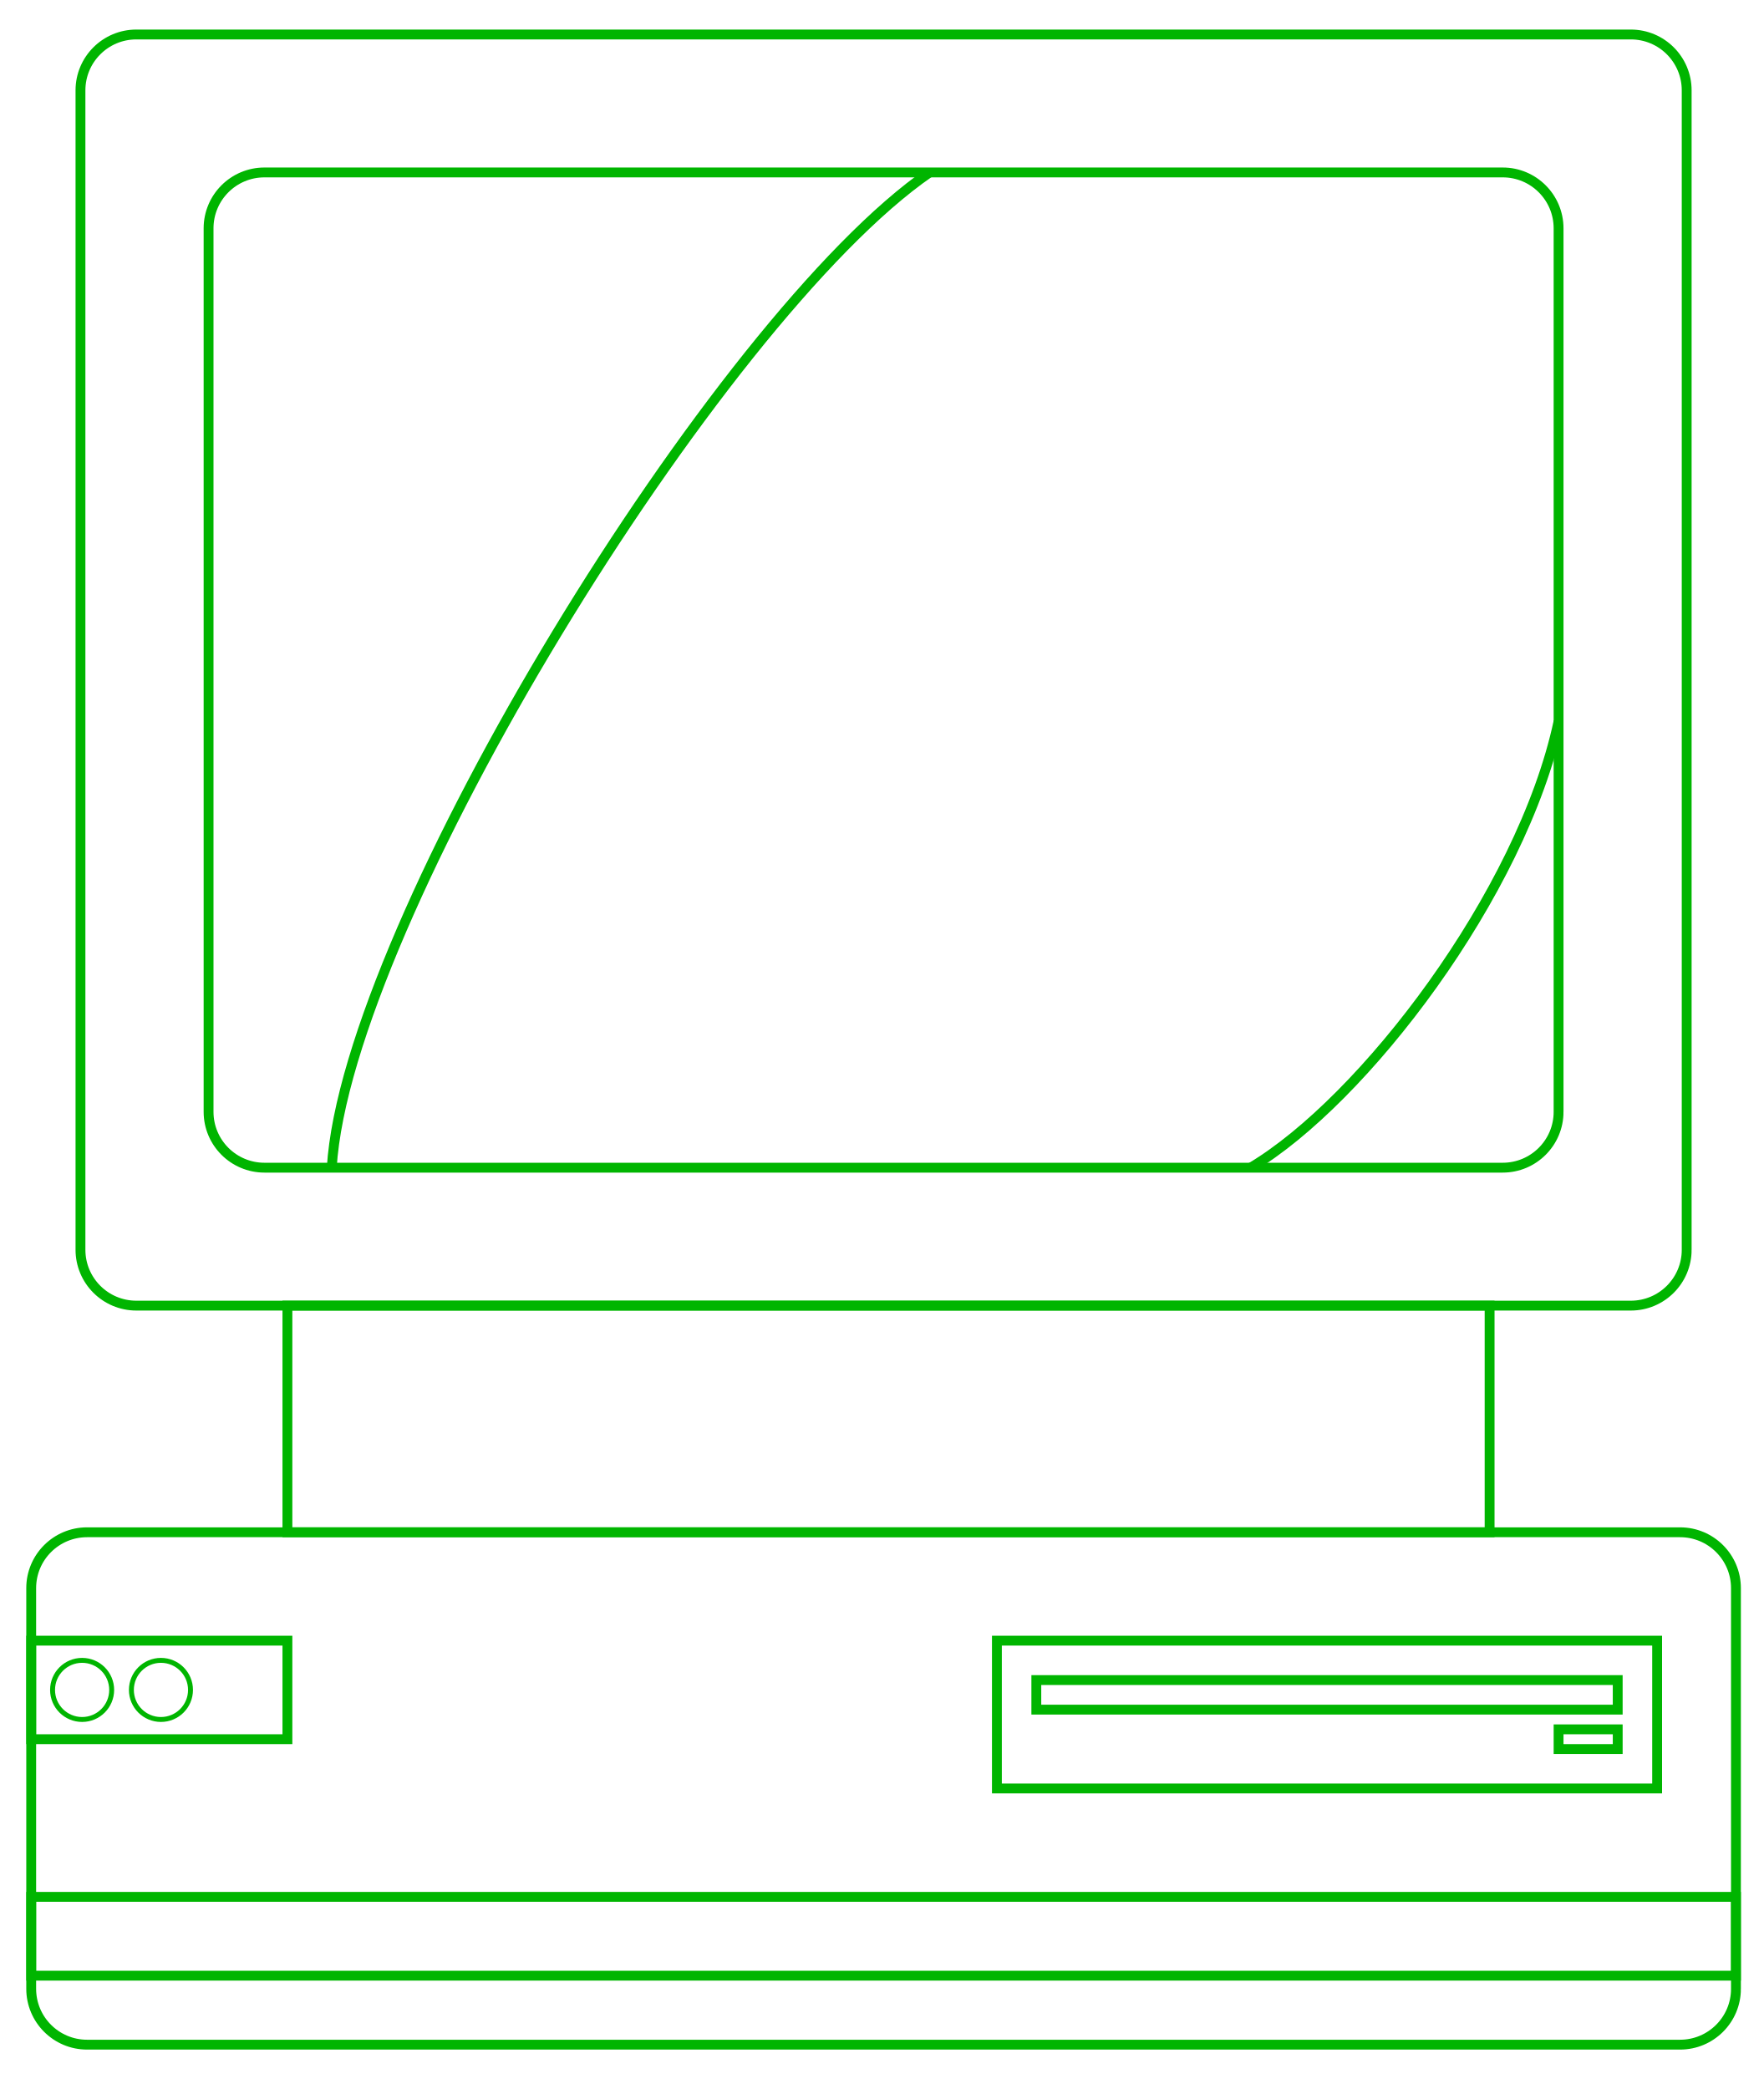
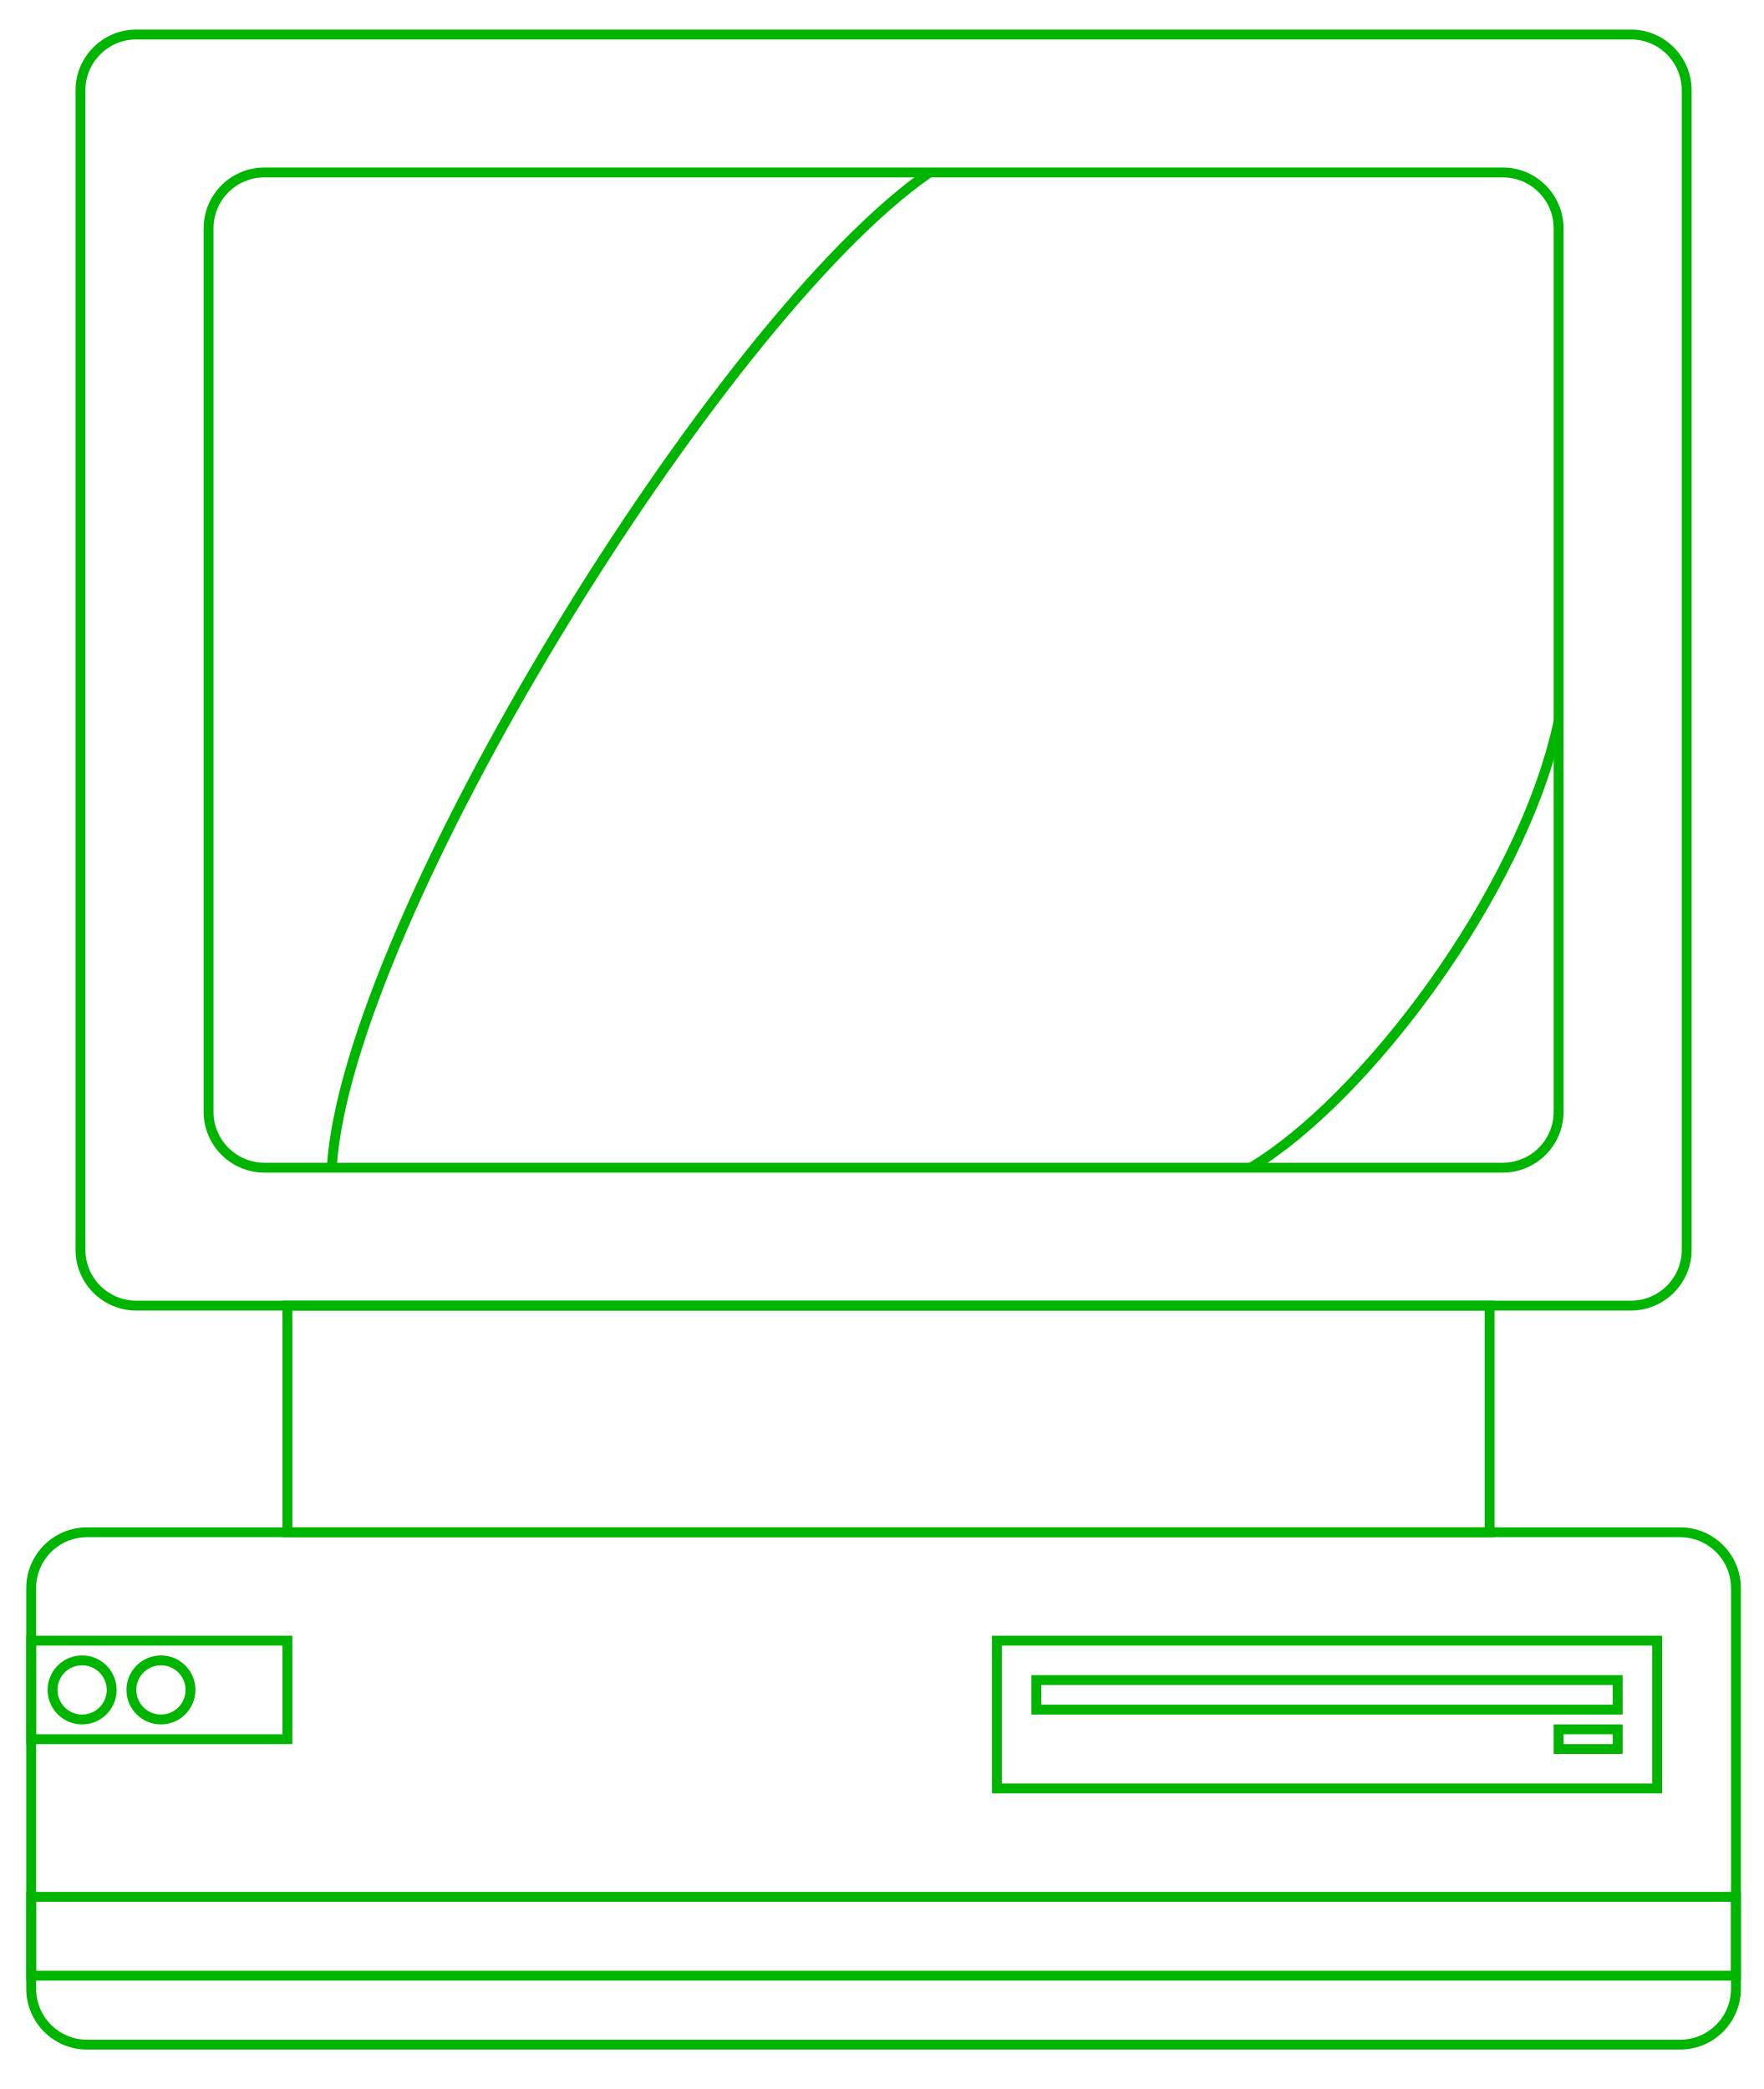
<svg xmlns="http://www.w3.org/2000/svg" version="1.1" id="Layer_1" x="0px" y="0px" width="179px" height="212px" viewBox="0 0 179 212" enable-background="new 0 0 179 212" xml:space="preserve">
  <path fill="none" stroke="#00B500" d="M171.167,126.831c0,3.131-2.538,5.669-5.67,5.669H13.836  c-3.131,0-5.67-2.538-5.67-5.669V9.169c0-3.131,2.539-5.669,5.67-5.669h151.66c3.132,0,5.67,2.538,5.67,5.669V126.831z" />
  <path fill="none" stroke="#00B500" d="M158.167,112.831c0,3.131-2.538,5.669-5.67,5.669H26.836  c-3.131,0-5.67-2.538-5.67-5.669V23.169c0-3.131,2.539-5.669,5.67-5.669h125.66c3.132,0,5.67,2.538,5.67,5.669V112.831z" />
  <path fill="none" stroke="#00B500" d="M176.167,201.831c0,3.131-2.538,5.669-5.67,5.669H8.836  c-3.131,0-5.67-2.538-5.67-5.669v-40.661c0-3.131,2.539-5.669,5.67-5.669h161.66c3.132,0,5.67,2.538,5.67,5.669V201.831z" />
  <rect x="29.167" y="132.5" fill="none" stroke="#00B500" width="122" height="23" />
  <rect x="3.167" y="166.5" fill="none" stroke="#00B500" width="26" height="10" />
  <rect x="101.167" y="166.5" fill="none" stroke="#00B500" width="67" height="15" />
  <rect x="105.167" y="170.5" fill="none" stroke="#00B500" width="59" height="3" />
  <rect x="158.167" y="175.5" fill="none" stroke="#00B500" width="6" height="2" />
  <rect x="3.167" y="192.5" fill="none" stroke="#00B500" width="173" height="8" />
-   <circle fill="none" stroke="#00B500" stroke-width="0.5" cx="8.333" cy="171.5" r="3" />
-   <circle fill="none" stroke="#00B500" stroke-width="0.5" cx="16.333" cy="171.5" r="3" />
+   <circle fill="none" stroke="#00B500" cx="8.333" cy="171.5" r="3" />
+   <circle fill="none" stroke="#00B500" cx="16.333" cy="171.5" r="3" />
  <path fill="none" stroke="#00B500" d="M94.333,17.5c-21.459,14.789-59.166,76.25-60.666,101" />
  <path fill="none" stroke="#00B500" d="M126.917,118.5c11.375-6.75,27.5-27.75,31.25-45.301" />
</svg>
